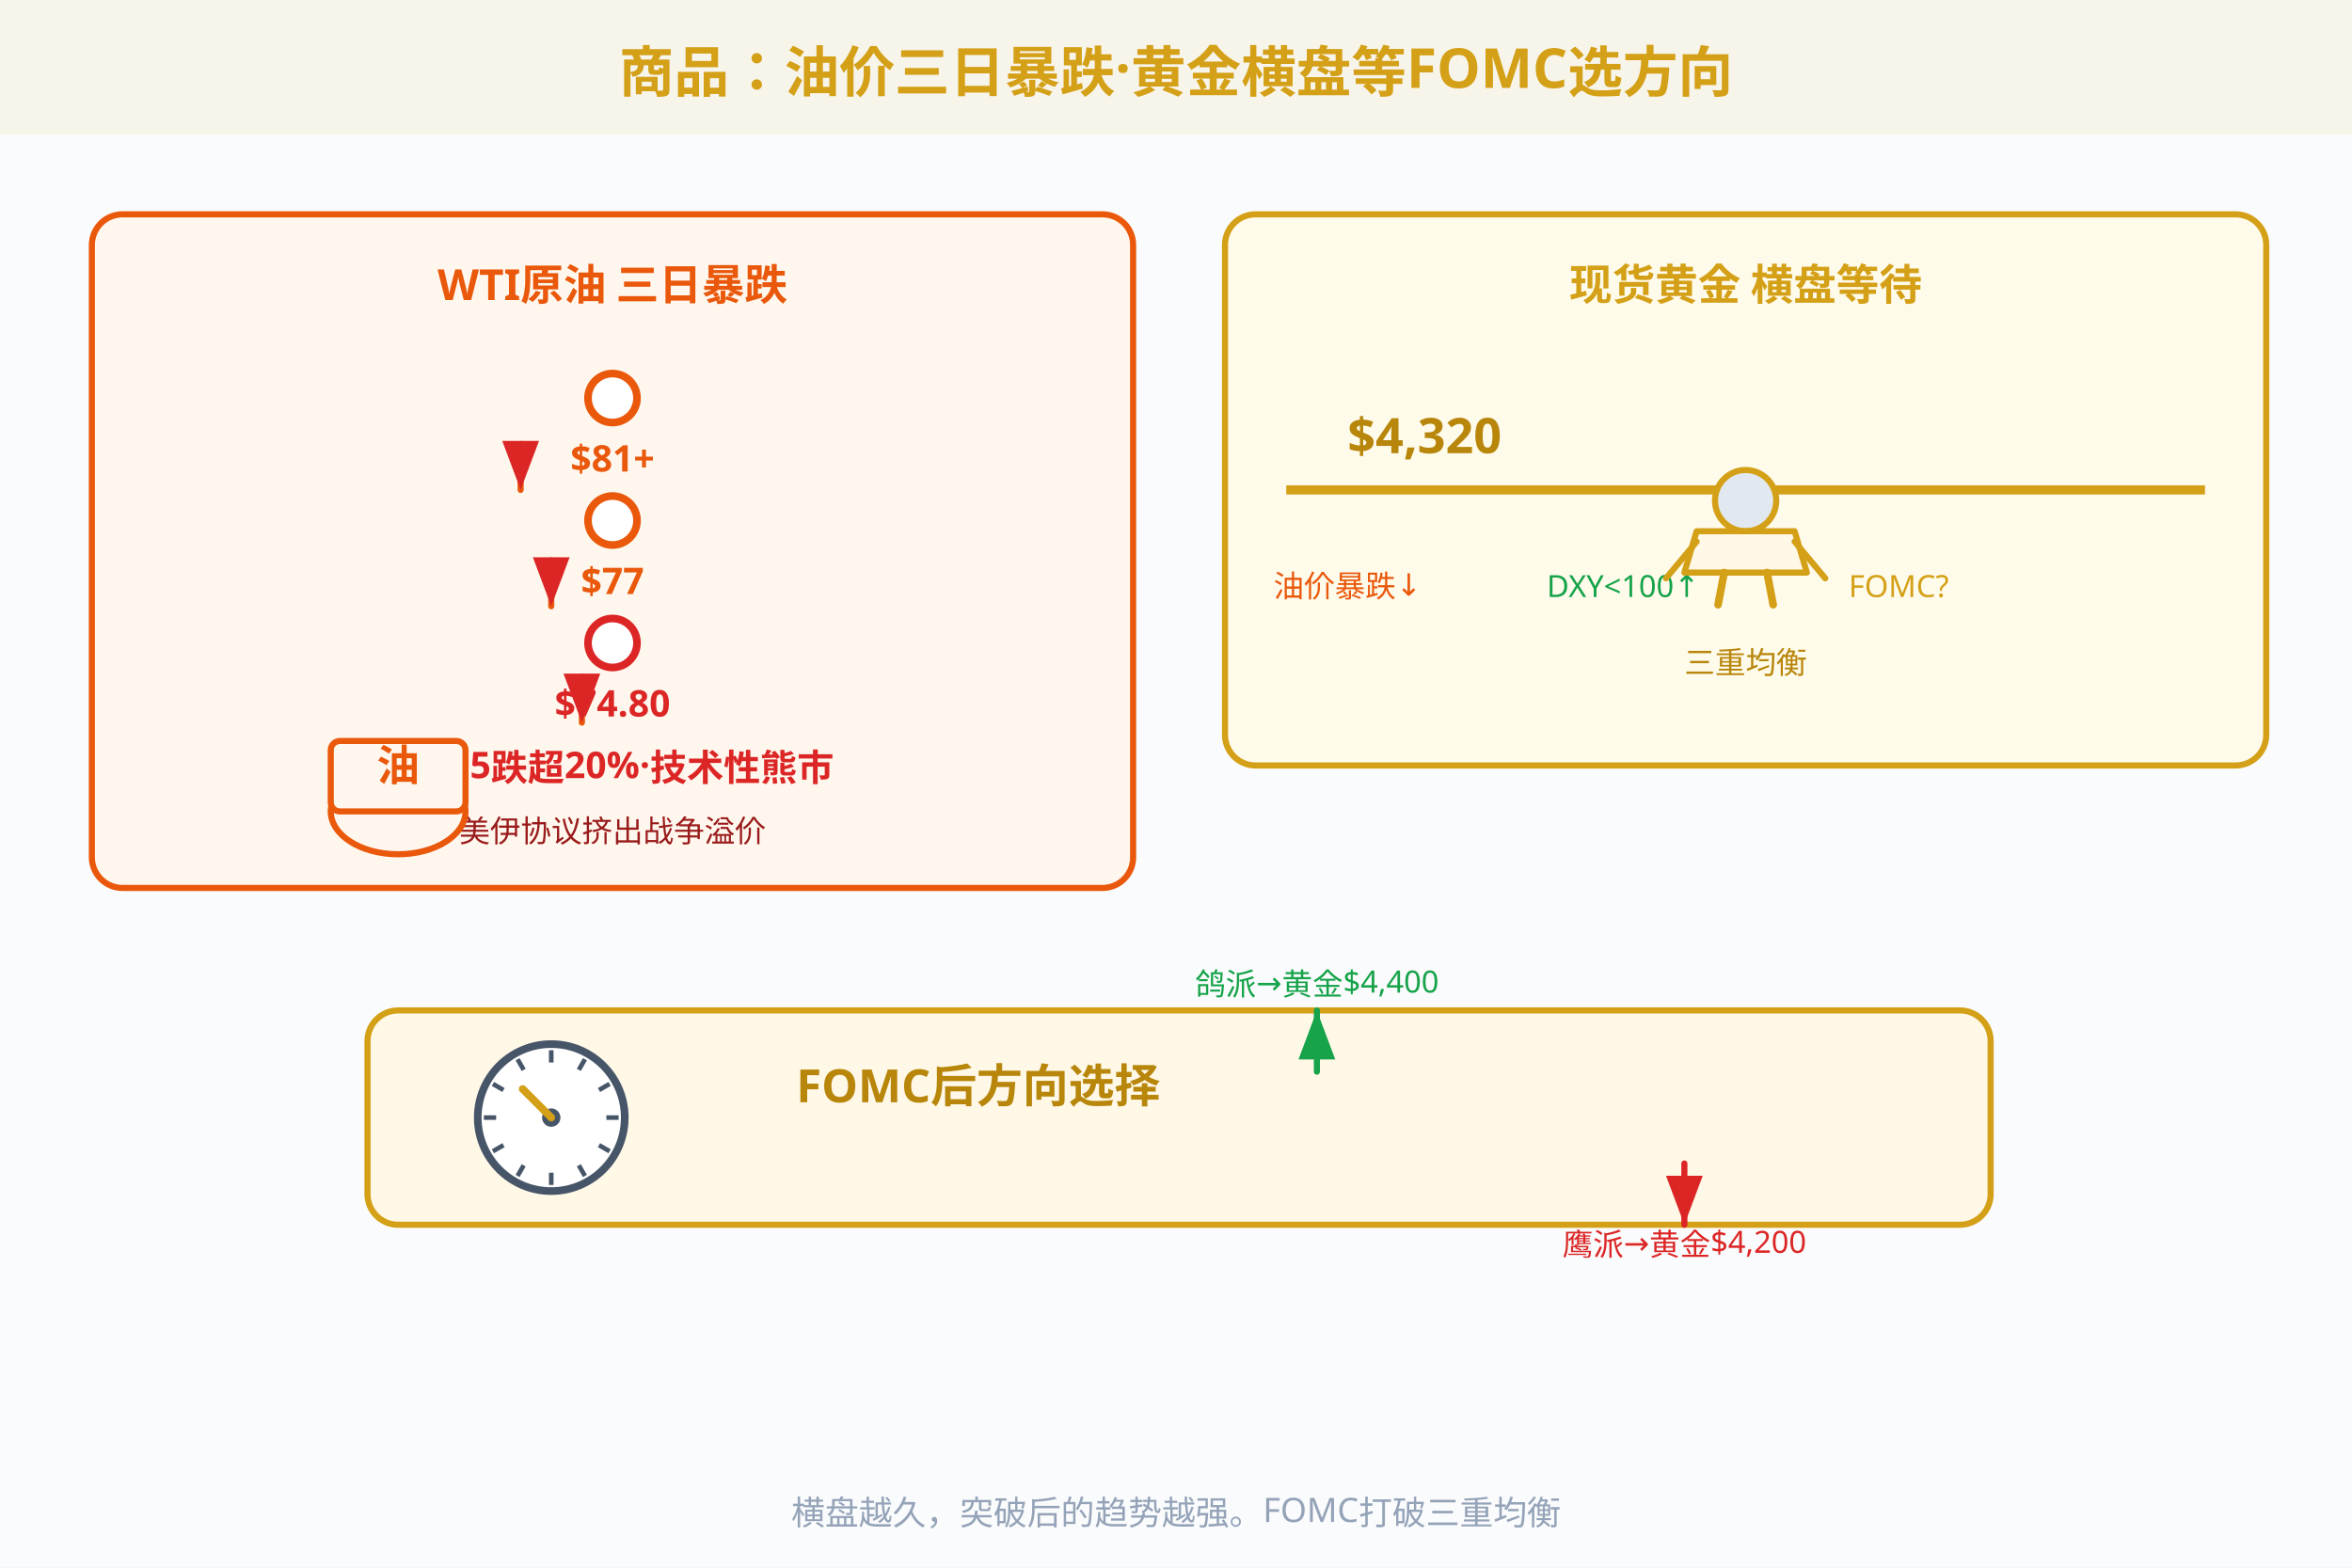
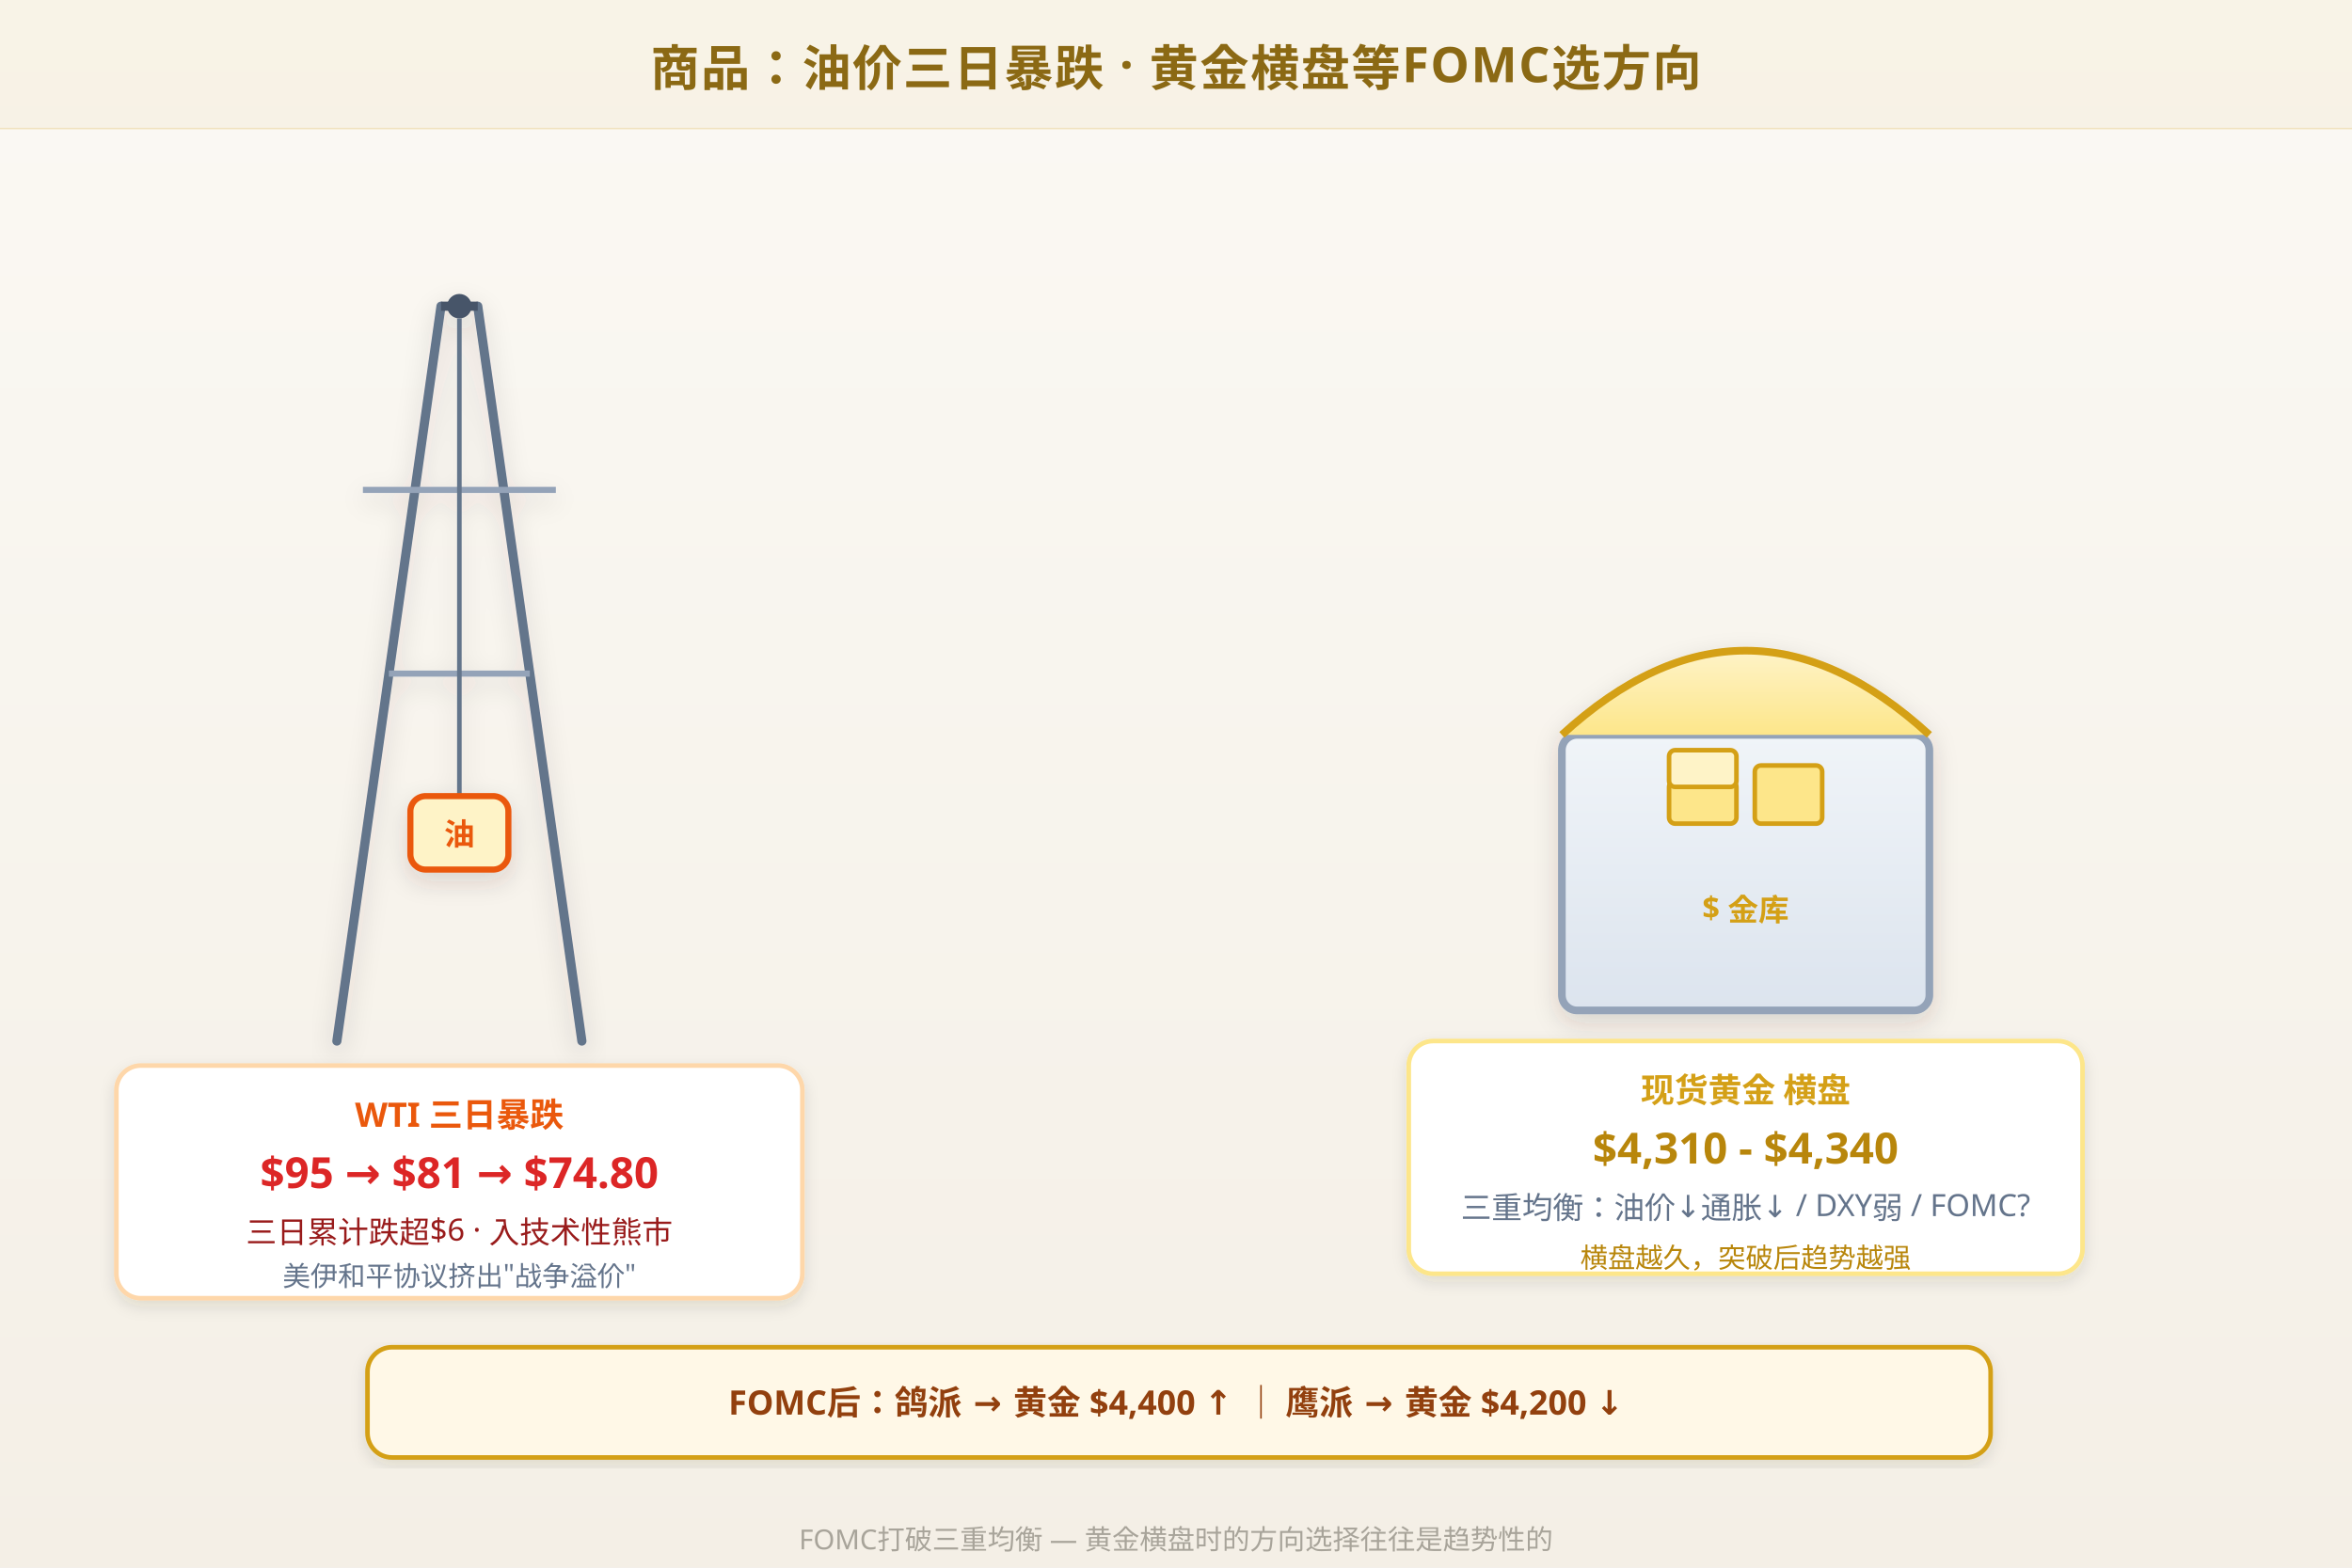
<svg xmlns="http://www.w3.org/2000/svg" viewBox="0 0 768 512" width="768" height="512" font-family="Microsoft YaHei, SimHei, PingFang SC, sans-serif">
-   <rect width="768" height="512" fill="#FAFBFC" />
  <defs>
-     <marker id="agold" markerWidth="8" markerHeight="6" refX="8" refY="3" orient="auto">
+     <filter id="soft">
+       <feDropShadow dx="0" dy="2" stdDeviation="2.5" flood-color="#3D3222" flood-opacity="0.12" />
+     </filter>
+     <filter id="med">
+       <feDropShadow dx="0" dy="3" stdDeviation="4" flood-color="#3D3222" flood-opacity="0.16" />
+     </filter>
+     <filter id="deep">
+       <feDropShadow dx="0" dy="4" stdDeviation="6" flood-color="#3D3222" flood-opacity="0.20" />
+     </filter>
+     <linearGradient id="sky" x1="0" y1="0" x2="0" y2="1">
+       <stop offset="0%" stop-color="#FBF9F4" />
+       <stop offset="100%" stop-color="#F4EFE6" />
+     </linearGradient>
+     <linearGradient id="bldg-warm" x1="0" y1="0" x2="0" y2="1">
+       <stop offset="0%" stop-color="#FDF6EE" />
+       <stop offset="100%" stop-color="#F5E6D3" />
+     </linearGradient>
+     <linearGradient id="bldg-cool" x1="0" y1="0" x2="0" y2="1">
+       <stop offset="0%" stop-color="#F0F4F8" />
+       <stop offset="100%" stop-color="#DCE4EE" />
+     </linearGradient>
+     <linearGradient id="roof-gold" x1="0" y1="0" x2="0" y2="1">
+       <stop offset="0%" stop-color="#D4A017" />
+       <stop offset="100%" stop-color="#B8860B" />
+     </linearGradient>
+     <linearGradient id="roof-slate" x1="0" y1="0" x2="0" y2="1">
+       <stop offset="0%" stop-color="#475569" />
+       <stop offset="100%" stop-color="#334155" />
+     </linearGradient>
+     <linearGradient id="roof-red" x1="0" y1="0" x2="0" y2="1">
+       <stop offset="0%" stop-color="#DC2626" />
+       <stop offset="100%" stop-color="#991B1B" />
+     </linearGradient>
+     <linearGradient id="gold-bar" x1="0" y1="0" x2="1" y2="0">
+       <stop offset="0%" stop-color="#FDE68A" />
+       <stop offset="50%" stop-color="#FEF3C7" />
+       <stop offset="100%" stop-color="#FDE68A" />
+     </linearGradient>
+     <linearGradient id="rocket-body" x1="0" y1="0" x2="1" y2="0">
+       <stop offset="0%" stop-color="#FEF2F2" />
+       <stop offset="40%" stop-color="#FEE2E2" />
+       <stop offset="100%" stop-color="#FECACA" />
+     </linearGradient>
+     <linearGradient id="flame" x1="0" y1="0" x2="0" y2="1">
+       <stop offset="0%" stop-color="#FEE2E2" />
+       <stop offset="35%" stop-color="#FCA5A5" />
+       <stop offset="70%" stop-color="#EF4444" />
+       <stop offset="100%" stop-color="#DC2626" />
+     </linearGradient>
+     <linearGradient id="oil-well" x1="0" y1="0" x2="0" y2="1">
+       <stop offset="0%" stop-color="#475569" />
+       <stop offset="100%" stop-color="#1E293B" />
+     </linearGradient>
+     <linearGradient id="gold-vault" x1="0" y1="0" x2="0" y2="1">
+       <stop offset="0%" stop-color="#FEF3C7" />
+       <stop offset="100%" stop-color="#FDE68A" />
+     </linearGradient>
+     <marker id="ar" markerWidth="8" markerHeight="6" refX="7" refY="3" orient="auto">
+       <polygon points="0 0, 8 3, 0 6" fill="#DC2626" />
+     </marker>
+     <marker id="ag" markerWidth="8" markerHeight="6" refX="7" refY="3" orient="auto">
+       <polygon points="0 0, 8 3, 0 6" fill="#16A34A" />
+     </marker>
+     <marker id="agold" markerWidth="8" markerHeight="6" refX="7" refY="3" orient="auto">
      <polygon points="0 0, 8 3, 0 6" fill="#D4A017" />
    </marker>
-     <marker id="ar" markerWidth="8" markerHeight="6" refX="8" refY="3" orient="auto">
-       <polygon points="0 0, 8 3, 0 6" fill="#DC2626" />
-     </marker>
-     <marker id="ag" markerWidth="8" markerHeight="6" refX="8" refY="3" orient="auto">
-       <polygon points="0 0, 8 3, 0 6" fill="#16A34A" />
-     </marker>
-     <marker id="apurple" markerWidth="8" markerHeight="6" refX="8" refY="3" orient="auto">
-       <polygon points="0 0, 8 3, 0 6" fill="#7C3AED" />
+     <marker id="ablue" markerWidth="8" markerHeight="6" refX="7" refY="3" orient="auto">
+       <polygon points="0 0, 8 3, 0 6" fill="#1A56DB" />
    </marker>
  </defs>
-   <rect x="0" y="0" width="768" height="44" fill="#D4A017" opacity="0.08" />
-   <text x="384.0" y="30" font-size="18" fill="#D4A017" text-anchor="middle" font-weight="bold">商品：油价三日暴跌·黄金横盘等FOMC选方向</text>
-   <rect x="30" y="70" width="340" height="220" rx="10" fill="#FFF7ED" stroke="#EA580C" stroke-width="2" />
-   <text x="200" y="98" font-size="14" fill="#EA580C" text-anchor="middle" font-weight="bold">WTI原油 三日暴跌</text>
-   <circle cx="200" cy="130" r="8" fill="white" stroke="#EA580C" stroke-width="2.5" />
-   <text x="200" y="154" font-size="12" fill="#EA580C" text-anchor="middle" font-weight="bold">$81+</text>
-   <circle cx="200" cy="170" r="8" fill="white" stroke="#EA580C" stroke-width="2.5" />
-   <text x="200" y="194" font-size="12" fill="#EA580C" text-anchor="middle" font-weight="bold">$77</text>
-   <circle cx="200" cy="210" r="8" fill="white" stroke="#DC2626" stroke-width="2.5" />
-   <text x="200" y="234" font-size="12" fill="#DC2626" text-anchor="middle" font-weight="bold">$74.80</text>
-   <line x1="170" y1="145" x2="170" y2="160" stroke="#EA580C" stroke-width="2" stroke-linecap="round" marker-end="url(#ar)" />
-   <line x1="180" y1="183" x2="180" y2="198" stroke="#EA580C" stroke-width="2" stroke-linecap="round" marker-end="url(#ar)" />
-   <line x1="190" y1="221" x2="190" y2="236" stroke="#EA580C" stroke-width="2" stroke-linecap="round" marker-end="url(#ar)" />
-   <text x="200" y="255" font-size="12" fill="#DC2626" text-anchor="middle" font-weight="bold">从$95跌超20%·技术性熊市</text>
-   <text x="200" y="275" font-size="10" fill="#991B1B" text-anchor="middle" font-weight="normal">美伊协议挤出战争溢价</text>
-   <ellipse cx="130" cy="265" rx="22" ry="14" fill="#FFF7ED" stroke="#EA580C" stroke-width="2" />
-   <rect x="108" y="242" width="44" height="23" rx="3" fill="#FFF7ED" stroke="#EA580C" stroke-width="2" />
-   <text x="130" y="255" font-size="14" fill="#EA580C" text-anchor="middle" font-weight="bold">油</text>
-   <rect x="400" y="70" width="340" height="180" rx="10" fill="#FFFBEB" stroke="#D4A017" stroke-width="2" />
-   <text x="570" y="98" font-size="14" fill="#D4A017" text-anchor="middle" font-weight="bold">现货黄金 横盘等待</text>
-   <line x1="420" y1="160" x2="720" y2="160" stroke="#D4A017" stroke-width="3" stroke-dasharray="2,0" />
-   <text x="440" y="148" font-size="16" fill="#B8860B" text-anchor="start" font-weight="bold">$4,320</text>
-   <text x="440" y="195" font-size="10" fill="#EA580C" text-anchor="middle" font-weight="normal">油价暴跌↓</text>
-   <text x="530" y="195" font-size="10" fill="#16A34A" text-anchor="middle" font-weight="normal">DXY&lt;100↑</text>
-   <text x="620" y="195" font-size="10" fill="#D4A017" text-anchor="middle" font-weight="normal">FOMC?</text>
-   <circle cx="570" cy="163.5" r="10" fill="#E2E8F0" stroke="#D4A017" stroke-width="2" />
-   <polygon points="554.0,173.5 586.0,173.5 590.0,187.0 550.0,187.0" fill="#FFF8E7" stroke="#D4A017" stroke-width="2" stroke-linejoin="round" />
-   <line x1="563" y1="187.0" x2="561" y2="197.5" stroke="#D4A017" stroke-width="2.5" stroke-linecap="round" />
-   <line x1="577" y1="187.0" x2="579" y2="197.5" stroke="#D4A017" stroke-width="2.5" stroke-linecap="round" />
-   <line x1="554.0" y1="176.875" x2="544.0" y2="188.875" stroke="#D4A017" stroke-width="2" stroke-linecap="round" />
-   <line x1="586.0" y1="176.875" x2="596.0" y2="188.875" stroke="#D4A017" stroke-width="2" stroke-linecap="round" />
-   <text x="570" y="220" font-size="10" fill="#B8860B" text-anchor="middle" font-weight="normal">三重均衡</text>
-   <rect x="120" y="330" width="530" height="70" rx="10" fill="#FFF8E7" stroke="#D4A017" stroke-width="2" />
-   <circle cx="180" cy="365" r="24" fill="white" stroke="#475569" stroke-width="2.5" />
-   <circle cx="180" cy="365" r="3" fill="#475569" />
-   <line x1="180.0" y1="347.0" x2="180.0" y2="343.0" stroke="#475569" stroke-width="1.5" />
-   <line x1="189.0" y1="349.412" x2="191.0" y2="345.947" stroke="#475569" stroke-width="1.5" />
-   <line x1="195.588" y1="356.0" x2="199.053" y2="354.0" stroke="#475569" stroke-width="1.5" />
-   <line x1="198.0" y1="365.0" x2="202.0" y2="365.0" stroke="#475569" stroke-width="1.5" />
-   <line x1="195.588" y1="374.0" x2="199.053" y2="376.0" stroke="#475569" stroke-width="1.5" />
-   <line x1="189.0" y1="380.588" x2="191.0" y2="384.053" stroke="#475569" stroke-width="1.5" />
-   <line x1="180.0" y1="383.0" x2="180.0" y2="387.0" stroke="#475569" stroke-width="1.5" />
-   <line x1="171.0" y1="380.588" x2="169.0" y2="384.053" stroke="#475569" stroke-width="1.5" />
-   <line x1="164.412" y1="374.0" x2="160.947" y2="376.0" stroke="#475569" stroke-width="1.5" />
-   <line x1="162.0" y1="365.0" x2="158.0" y2="365.0" stroke="#475569" stroke-width="1.5" />
-   <line x1="164.412" y1="356.0" x2="160.947" y2="354.0" stroke="#475569" stroke-width="1.5" />
-   <line x1="171.0" y1="349.412" x2="169.0" y2="345.947" stroke="#475569" stroke-width="1.5" />
-   <line x1="180" y1="365" x2="170.666" y2="355.666" stroke="#D4A017" stroke-width="2.5" stroke-linecap="round" />
-   <text x="260" y="360" font-size="15" fill="#B8860B" text-anchor="start" font-weight="bold">FOMC后方向选择</text>
-   <line x1="430" y1="350" x2="430" y2="330" stroke="#16A34A" stroke-width="2" stroke-linecap="round" marker-end="url(#ag)" />
-   <text x="430" y="325" font-size="10" fill="#16A34A" text-anchor="middle" font-weight="normal">鸽派→黄金$4,400</text>
-   <line x1="550" y1="380" x2="550" y2="400" stroke="#DC2626" stroke-width="2" stroke-linecap="round" marker-end="url(#ar)" />
-   <text x="550" y="410" font-size="10" fill="#DC2626" text-anchor="middle" font-weight="normal">鹰派→黄金$4,200</text>
-   <text x="384.0" y="498" font-size="11" fill="#94A3B8" text-anchor="middle">横盘越久，突破后的趋势越强。FOMC打破三重均衡</text>
+   <rect width="768" height="512" fill="url(#sky)" />
+   <rect x="0" y="0" width="768" height="42" fill="#D4A017" opacity="0.06" />
+   <line x1="0" y1="42" x2="768" y2="42" stroke="#D4A017" stroke-width="0.5" opacity="0.2" />
+   <text x="384" y="28" font-size="16" fill="#8B6914" text-anchor="middle" font-weight="bold" letter-spacing="0.5">商品：油价三日暴跌 · 黄金横盘等FOMC选方向</text>
+   <g filter="url(#med)">
+     <line x1="110.0" y1="340" x2="144" y2="100" stroke="#64748B" stroke-width="3" stroke-linecap="round" />
+     <line x1="190.0" y1="340" x2="156" y2="100" stroke="#64748B" stroke-width="3" stroke-linecap="round" />
+     <line x1="135.5" y1="280" x2="164.5" y2="280" stroke="#94A3B8" stroke-width="2" />
+     <line x1="127.0" y1="220" x2="173.0" y2="220" stroke="#94A3B8" stroke-width="2" />
+     <line x1="118.5" y1="160" x2="181.5" y2="160" stroke="#94A3B8" stroke-width="2" />
+     <line x1="144" y1="100" x2="156" y2="100" stroke="#475569" stroke-width="3" />
+     <circle cx="150" cy="100" r="4" fill="#475569" />
+     <line x1="150" y1="104" x2="150" y2="260" stroke="#64748B" stroke-width="1.5" />
+     <rect x="134" y="260" width="32" height="24" rx="5" fill="#FEF3C7" stroke="#EA580C" stroke-width="2" />
+     <text x="150" y="276" font-size="10" fill="#EA580C" text-anchor="middle" font-weight="bold">油</text>
+   </g>
+   <rect x="38" y="348" width="224" height="76" rx="8" fill="white" stroke="#FED7AA" stroke-width="1.5" filter="url(#soft)" />
+   <text x="150" y="368" font-size="11" fill="#EA580C" text-anchor="middle" font-weight="bold">WTI 三日暴跌</text>
+   <text x="150" y="388" font-size="14" fill="#DC2626" text-anchor="middle" font-weight="bold">$95 → $81 → $74.80</text>
+   <text x="150" y="406" font-size="10" fill="#991B1B" text-anchor="middle">三日累计跌超$6 · 入技术性熊市</text>
+   <text x="150" y="420" font-size="9" fill="#64748B" text-anchor="middle">美伊和平协议挤出"战争溢价"</text>
+   <g filter="url(#med)">
+     <rect x="510" y="240" width="120" height="90" rx="5" fill="url(#bldg-cool)" stroke="#94A3B8" stroke-width="2.5" />
+     <path d="M510,240 Q570,185 630,240" fill="url(#gold-vault)" stroke="#D4A017" stroke-width="2.5" />
+     <rect x="545" y="255" width="22" height="14" rx="2" fill="#FDE68A" stroke="#D4A017" stroke-width="1.5" />
+     <rect x="545" y="245" width="22" height="12" rx="2" fill="#FEF3C7" stroke="#D4A017" stroke-width="1.5" />
+     <rect x="573" y="250" width="22" height="19" rx="2" fill="#FDE68A" stroke="#D4A017" stroke-width="1.5" />
+     <text x="570" y="300" font-size="10" fill="#D4A017" text-anchor="middle" font-weight="bold">$ 金库</text>
+   </g>
+   <rect x="460" y="340" width="220" height="76" rx="8" fill="white" stroke="#FDE68A" stroke-width="1.5" filter="url(#soft)" />
+   <text x="570" y="360" font-size="11" fill="#D4A017" text-anchor="middle" font-weight="bold">现货黄金 横盘</text>
+   <text x="570" y="380" font-size="14" fill="#B8860B" text-anchor="middle" font-weight="bold">$4,310 - $4,340</text>
+   <text x="570" y="398" font-size="10" fill="#64748B" text-anchor="middle">三重均衡：油价↓通胀↓ / DXY弱 / FOMC?</text>
+   <text x="570" y="414" font-size="9" fill="#B8860B" text-anchor="middle">横盘越久，突破后趋势越强</text>
+   <rect x="120" y="440" width="530" height="36" rx="8" fill="#FFF8E7" stroke="#D4A017" stroke-width="1.5" filter="url(#soft)" />
+   <text x="384" y="462" font-size="11" fill="#92400E" text-anchor="middle" font-weight="bold">FOMC后：鸽派 → 黄金 $4,400 ↑ ｜ 鹰派 → 黄金 $4,200 ↓</text>
+   <text x="384" y="506" font-size="9" fill="#A8A49A" text-anchor="middle">FOMC打破三重均衡 — 黄金横盘时的方向选择往往是趋势性的</text>
</svg>
